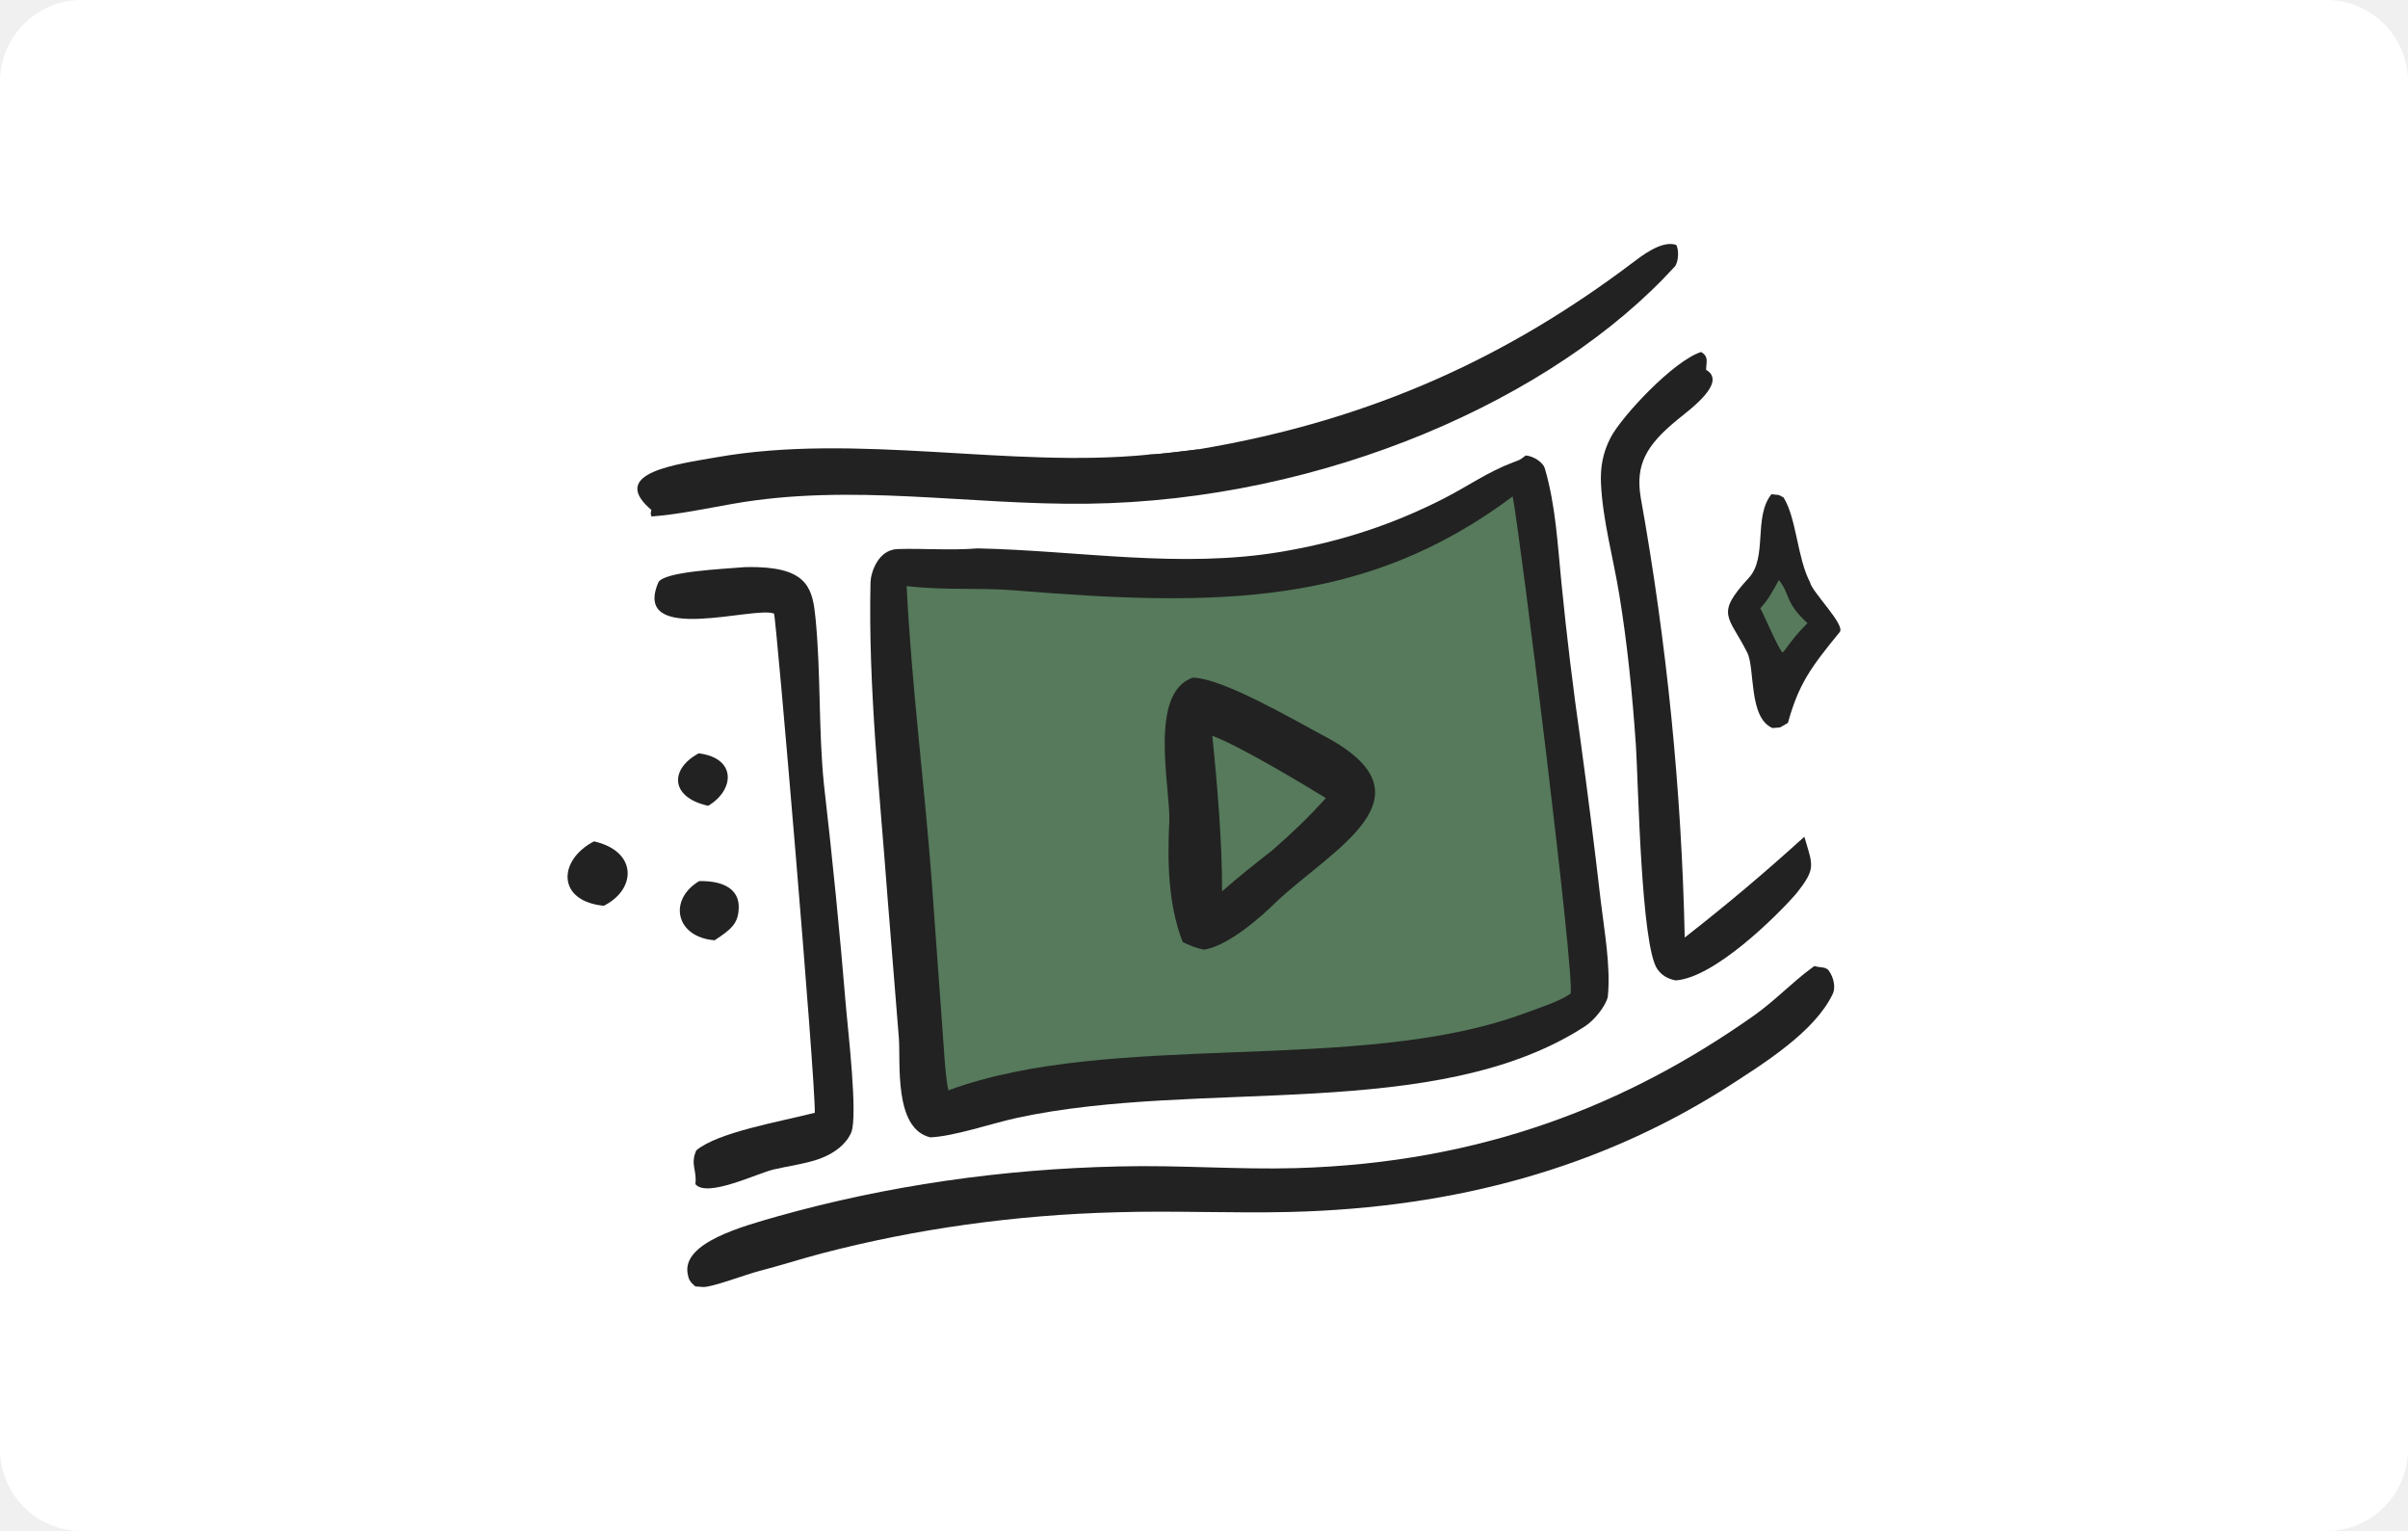
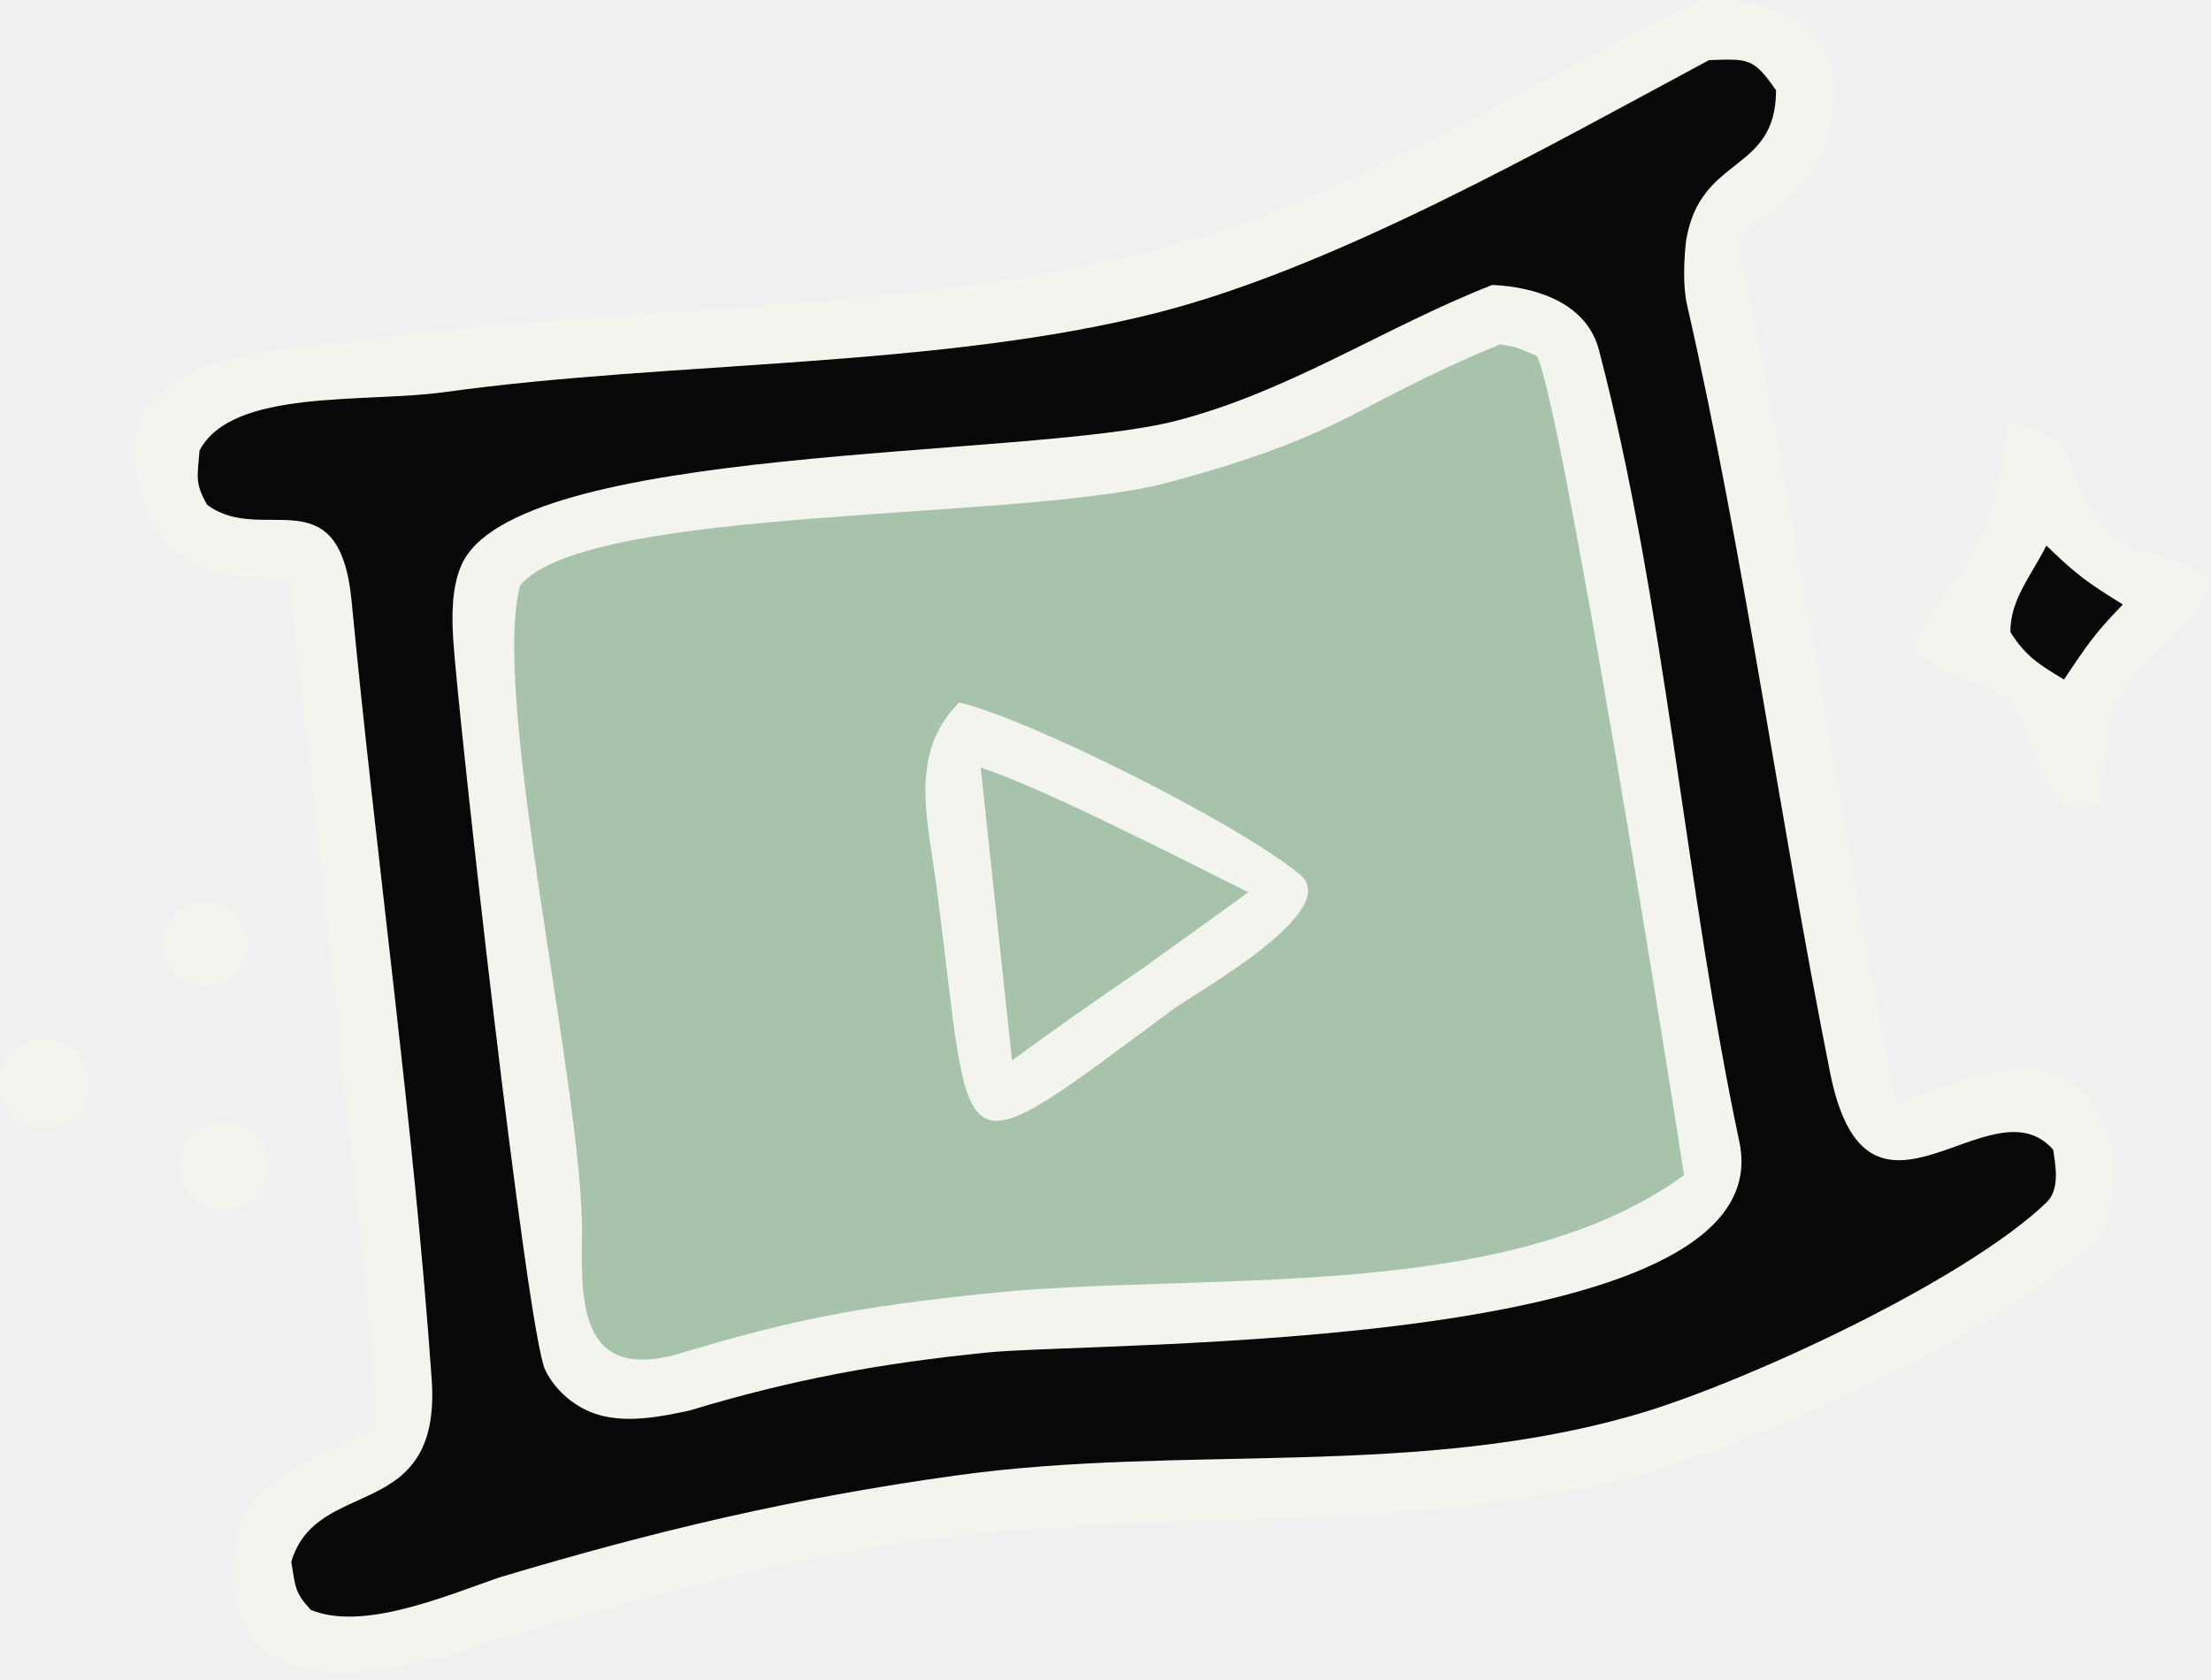
- <svg xmlns="http://www.w3.org/2000/svg" width="236" height="150" viewBox="0 0 236 150" fill="none">
+ <svg xmlns="http://www.w3.org/2000/svg" width="208" height="158" viewBox="0 0 208 158" fill="none">
  <style>
-   .bg { fill: #FFFFFF; }
-   .ink { fill: #222222; }
-   @media (prefers-color-scheme: dark) {
-     .bg { fill: #161716; }
-     .ink { fill: #FFFFFF; }
-   }
+   [fill="#7D967A"] { fill: #A8C3AC; }
+   [stroke="#7D967A"] { stroke: #A8C3AC; }
+   [fill="#F6F3EF"] { fill: #F4F4EF; }
+   [stroke="#F6F3EF"] { stroke: #F4F4EF; }
+   [fill="#0B0B0A"], [fill="#1F1F20"] { fill: #080808; }
+   [stroke="#0B0B0A"], [stroke="#1F1F20"] { stroke: #080808; }
</style>
-   <rect class="bg" width="236" height="150" rx="8" />
-   <path d="M149.534 44.623C150.364 44.694 151.246 45.35 151.398 45.869C152.479 49.554 152.654 53.362 153.031 57.105C153.543 62.275 154.168 67.439 154.908 72.597C155.621 77.817 156.28 83.041 156.883 88.268C157.23 91.169 157.881 94.769 157.574 97.665C157.378 98.554 156.278 99.946 155.332 100.559C140.742 110.014 117.665 105.643 99.704 109.518C97.215 110.055 93.514 111.336 91.175 111.434C87.565 110.573 88.282 104.076 88.093 101.676L86.989 87.971C86.23 77.752 85.081 67.278 85.316 57.051C85.337 56.186 86.002 53.852 87.991 53.794C90.598 53.719 93.165 53.943 95.829 53.728C105.767 53.947 115.667 55.728 125.552 54.065C131.597 53.048 136.73 51.294 141.635 48.774C143.772 47.677 145.868 46.212 148.244 45.32C149.009 45.033 148.913 45.096 149.534 44.623Z" class="ink" />
-   <path d="M148.253 48.638C148.961 52.183 154.426 96.118 153.923 97.359C152.753 98.159 150.772 98.776 149.276 99.327C133.109 105.281 108.882 100.922 92.95 106.83C92.629 105.491 92.465 101.995 92.34 100.491L91.337 86.62C90.625 76.946 89.328 67.073 88.856 57.422C92.685 57.867 95.972 57.557 99.418 57.84C119.465 59.486 133.903 59.367 148.253 48.638Z" fill="#567A5B" />
-   <path d="M116.921 66.389C119.939 66.47 127.132 70.722 129.757 72.103C141.014 78.029 130.546 83.184 125.028 88.413C123.697 89.739 120.393 92.687 117.997 93.044C117.001 92.824 116.801 92.7 115.914 92.3C114.453 88.528 114.417 84.355 114.599 80.468C114.745 77.354 112.483 67.864 116.921 66.389Z" class="ink" />
-   <path d="M118.814 72.094C121.34 72.998 127.763 76.852 129.949 78.195C128.126 80.196 126.79 81.473 124.702 83.302C122.947 84.671 121.409 85.889 119.772 87.331C119.784 82.572 119.304 76.854 118.814 72.094Z" fill="#567A5B" />
-   <path d="M177.827 94.645C178.363 94.838 178.928 94.67 179.245 95.113C179.691 95.738 179.94 96.712 179.618 97.386C177.849 101.088 172.966 104.147 168.851 106.777C156.885 114.269 142.961 118.333 126.448 118.743C120.829 118.882 114.882 118.601 109.391 118.775C99.501 119.033 89.748 120.394 80.544 122.801C78.502 123.341 76.37 124.024 74.361 124.542C73.163 124.85 69.774 126.134 68.904 126.096L68.137 126.036C67.594 125.555 67.497 125.37 67.393 124.79C66.844 121.735 72.8 120.146 76.261 119.158C86.852 116.183 98.185 114.53 109.686 114.283C115.519 114.134 121.355 114.609 126.982 114.449C145.29 113.932 159.549 108.196 171.823 99.553C174.041 97.992 175.609 96.253 177.658 94.766L177.827 94.645Z" class="ink" />
-   <path d="M108.727 117.948C109.836 117.878 111.644 117.607 112.436 118.152L112.14 118.371L112.482 118.548C111.177 118.535 109.911 118.391 108.654 118.167L108.727 117.948Z" class="ink" />
-   <path d="M117.421 44.03C134.84 41.118 148.119 34.682 159.878 25.837C160.816 25.132 162.821 23.511 164.274 23.99C164.579 24.461 164.506 25.715 164.13 26.127C152.317 39.082 129.784 49.068 106.55 49.353C94.872 49.495 83.48 47.302 71.796 49.367C69.28 49.812 66.409 50.413 63.846 50.603C63.745 50.225 63.763 50.353 63.84 49.965L63.601 49.751C59.813 46.286 66.396 45.479 70.196 44.807C84.001 42.366 98.979 45.913 112.638 44.536C113.751 44.501 116.266 44.17 117.421 44.03Z" class="ink" />
-   <path d="M112.637 44.536C113.75 44.501 116.266 44.17 117.421 44.03L117.753 44.255C117.665 44.578 117.751 44.422 117.482 44.72C115.853 45.256 113.38 45.523 111.635 45.119C112.049 44.76 112.054 44.782 112.637 44.536Z" class="ink" />
-   <path d="M73.001 55.565C73.428 55.555 73.857 55.556 74.284 55.568C79.252 55.74 79.658 57.807 79.933 60.638C80.457 66.017 80.207 71.45 80.749 76.832C81.593 84.142 82.317 91.458 82.921 98.779C83.088 100.756 84.102 109.374 83.423 110.964C82.955 112.053 81.851 112.974 80.354 113.523C79.102 113.993 77.255 114.245 75.842 114.575C74.173 114.965 69.276 117.39 68.15 116.016C68.334 114.663 67.627 114.108 68.238 112.71C70.393 110.913 76.492 109.893 79.856 109.024C79.917 105.603 76.063 60.43 75.86 60.122C74.042 59.321 61.903 63.283 64.512 57.083C64.974 55.986 70.956 55.747 73.001 55.565Z" class="ink" />
-   <path d="M166.722 34.487C167.44 34.899 167.253 35.402 167.221 35.994L167.206 36.228C169.311 37.467 165.652 40.088 164.356 41.155C161.327 43.647 160.271 45.536 160.8 48.743C163.367 63.056 164.807 77.447 165.114 91.858C169.554 88.377 172.751 85.673 176.839 81.982C177.676 84.843 178.014 85.07 176.04 87.557C174.211 89.671 168.032 95.813 164.222 96.056C163.351 95.881 162.857 95.518 162.46 94.992C160.816 92.818 160.559 76.344 160.328 72.999C159.986 68.066 159.496 63.079 158.685 58.17C158.099 54.616 157.089 51.008 156.909 47.437C156.829 45.847 157.07 44.357 157.864 42.85C158.948 40.788 164.013 35.344 166.722 34.487Z" class="ink" />
-   <path d="M173.614 48.421C174.519 48.541 174.172 48.392 174.808 48.751C176.075 50.806 176.139 54.648 177.39 57.04C177.579 58 180.879 61.223 180.308 61.922C177.496 65.368 176.296 66.971 175.228 70.827C174.268 71.354 174.783 71.241 173.719 71.333C171.352 70.335 172.019 65.49 171.246 63.948C169.43 60.321 168.048 60.247 171.392 56.622C173.258 54.599 171.817 50.664 173.614 48.421Z" class="ink" />
-   <path d="M174.338 56.829C175.506 58.283 174.883 58.989 177.148 61.054C176.109 62.086 175.673 62.673 174.849 63.794L174.719 63.926C174.396 63.805 172.934 60.349 172.521 59.594C173.372 58.681 173.78 57.832 174.338 56.829Z" fill="#567A5B" />
-   <path d="M58.217 82.433C62.496 83.403 62.387 87.133 59.179 88.745C54.532 88.292 54.689 84.253 58.217 82.433Z" class="ink" />
-   <path d="M68.529 86.325C71.039 86.28 72.431 87.208 72.402 88.9C72.376 90.497 71.655 91.058 70.04 92.124C66.212 91.832 65.455 88.156 68.529 86.325Z" class="ink" />
-   <path d="M68.478 73.809C72.281 74.289 71.946 77.464 69.406 78.948C65.669 78.128 65.615 75.346 68.478 73.809Z" class="ink" />
+   <path d="M159.876 0.016C166.806 -0.214 173.546 1.939 172.436 10.534C171.651 16.601 168.027 18.988 163.446 22.359C169.173 49.733 173.006 76.825 178.371 103.848C179.757 103.347 181.146 102.855 182.539 102.373C189.124 100.097 195.354 98.538 198.406 107.029C199.27 108.91 198.931 114.713 197.5 116.255C189.435 124.948 165.533 135.735 154.805 138.616C131.834 144.785 107.66 141.669 84.297 145.242C71.275 147.235 59.797 150.608 47.373 154.091C40.326 156.584 19.114 163.198 22.361 144.456C23.221 139.493 30.776 136.372 35.351 134.56C35.269 126.243 33.541 113.216 32.654 104.709C30.945 87.957 29.117 71.218 27.168 54.492C21.437 54.479 16.248 53.901 13.889 48.082C7.658 32.709 26.773 33.079 34.637 31.955C60.791 28.217 89.698 29.899 114.65 21.783C129.668 16.898 145.549 6.959 159.876 0.016Z" fill="#F6F3EF" />
+   <path d="M160.776 5.657C164.591 5.522 164.965 5.482 167.081 8.49C167.082 16.404 159.895 14.508 158.607 22.729C158.418 24.456 158.31 26.92 158.702 28.645C164.142 52.56 167.374 76.861 172.16 100.904C175.666 118.514 187.258 101.447 193.155 108.187C193.398 109.793 193.79 111.938 192.509 113.161C184.733 120.592 164.35 129.956 154.57 132.904C133.56 139.237 111.428 135.837 89.906 138.839C74.463 140.993 61.709 144.021 46.959 148.434C41.933 150.173 34.137 153.508 29.243 151.485C27.701 149.825 27.805 149.328 27.404 146.971C29.77 138.796 41.581 143.466 40.608 129.723C38.881 105.319 35.405 80.997 33.085 56.628C31.937 44.563 24.659 51.389 19.484 47.495C18.314 45.438 18.574 44.884 18.774 42.385C21.851 36.538 34.32 37.942 41.862 36.892C63.059 33.94 88.584 34.662 109.139 29.355C125.8 25.054 145.393 13.907 160.776 5.657Z" fill="#0B0B0A" />
+   <path d="M140.388 26.811C144.476 26.998 149.261 28.482 150.426 32.945C156.625 56.684 158.555 83.492 163.631 107.449C167.856 127.393 103.642 126.177 92.849 127.267C82.794 128.283 74.566 129.787 64.859 132.725C62.17 133.309 59.075 133.904 56.378 133.148C54.22 132.543 52.288 130.937 51.299 128.925C49.565 125.396 43.051 66.811 42.639 60.213C42.499 57.96 42.485 55.348 43.377 53.244C48.286 41.666 96.553 43.24 110.652 39.593C121.343 36.827 130.238 30.788 140.388 26.811Z" fill="#F6F3EF" />
+   <path d="M141.114 32.406C142.825 32.647 142.948 32.821 144.535 33.464C146.621 36.209 157.254 102.701 158.425 110.58C141.54 122.858 112.935 119.565 92.664 121.724C80.951 122.971 74.855 124.046 63.576 127.468C55.165 129.687 54.579 123.655 54.747 116.468C55.052 103.427 46.082 65.644 48.933 55.079C55.338 47.478 96.142 49.108 109.95 45.385C126.978 40.793 127.147 38.156 141.114 32.406Z" fill="#7D967A" />
+   <path d="M90.234 66.097C96.902 67.657 116.775 77.65 122.321 82.32C126.239 85.62 113.366 92.903 110.438 94.911C89.024 110.754 91.592 110.175 88.105 83.443C87.252 76.907 85.471 70.893 90.234 66.097Z" fill="#F6F3EF" />
+   <path d="M92.26 72.219C98.539 74.315 111.203 80.879 117.445 83.955L107.606 91.047C103.423 93.888 99.289 96.799 95.205 99.78L92.26 72.219Z" fill="#7D967A" />
+   <path d="M188.754 39.872C197.487 40.915 192.705 45.288 199.42 50.933C201.04 52.296 205.2 52.163 207.806 54.596C208.199 57.943 199.78 62.569 198.745 67.233C197.987 70.644 197.817 72.133 197.675 75.581C196.464 75.848 195.912 75.855 194.661 75.968C191.149 73.279 191.397 68.707 188.921 65.868C187.528 64.271 182.668 63.841 180.106 61.15C179.889 57.888 188.328 53.267 188.754 39.872Z" fill="#F6F3EF" />
+   <path d="M192.51 51.336C195.414 54.134 196.272 54.738 199.708 56.881C197.028 59.629 196.284 60.785 194.17 63.942C191.878 62.558 190.548 61.758 189.124 59.47C189.117 56.392 191.078 54.206 192.51 51.336Z" fill="#1F1F20" />
+   <path d="M3.098 97.898C4.567 97.5 6.136 97.929 7.198 99.019C8.26 100.109 8.648 101.689 8.212 103.147C7.776 104.605 6.584 105.713 5.097 106.04C2.873 106.531 0.665 105.157 0.122 102.945C-0.421 100.734 0.9 98.493 3.098 97.898Z" fill="#F6F3EF" />
+   <path d="M19.974 105.72C21.416 105.321 22.962 105.731 24.017 106.793C25.071 107.854 25.472 109.401 25.065 110.841C24.657 112.281 23.505 113.389 22.05 113.74C19.852 114.27 17.635 112.94 17.068 110.751C16.501 108.562 17.795 106.323 19.974 105.72Z" fill="#F6F3EF" />
+   <path d="M17.753 85.24C19.668 84.416 21.893 85.232 22.821 87.099C23.749 88.966 23.056 91.232 21.243 92.262C19.978 92.98 18.42 92.94 17.194 92.158C15.967 91.376 15.274 89.98 15.391 88.53C15.508 87.081 16.417 85.814 17.753 85.24Z" fill="#F6F3EF" />
</svg>
